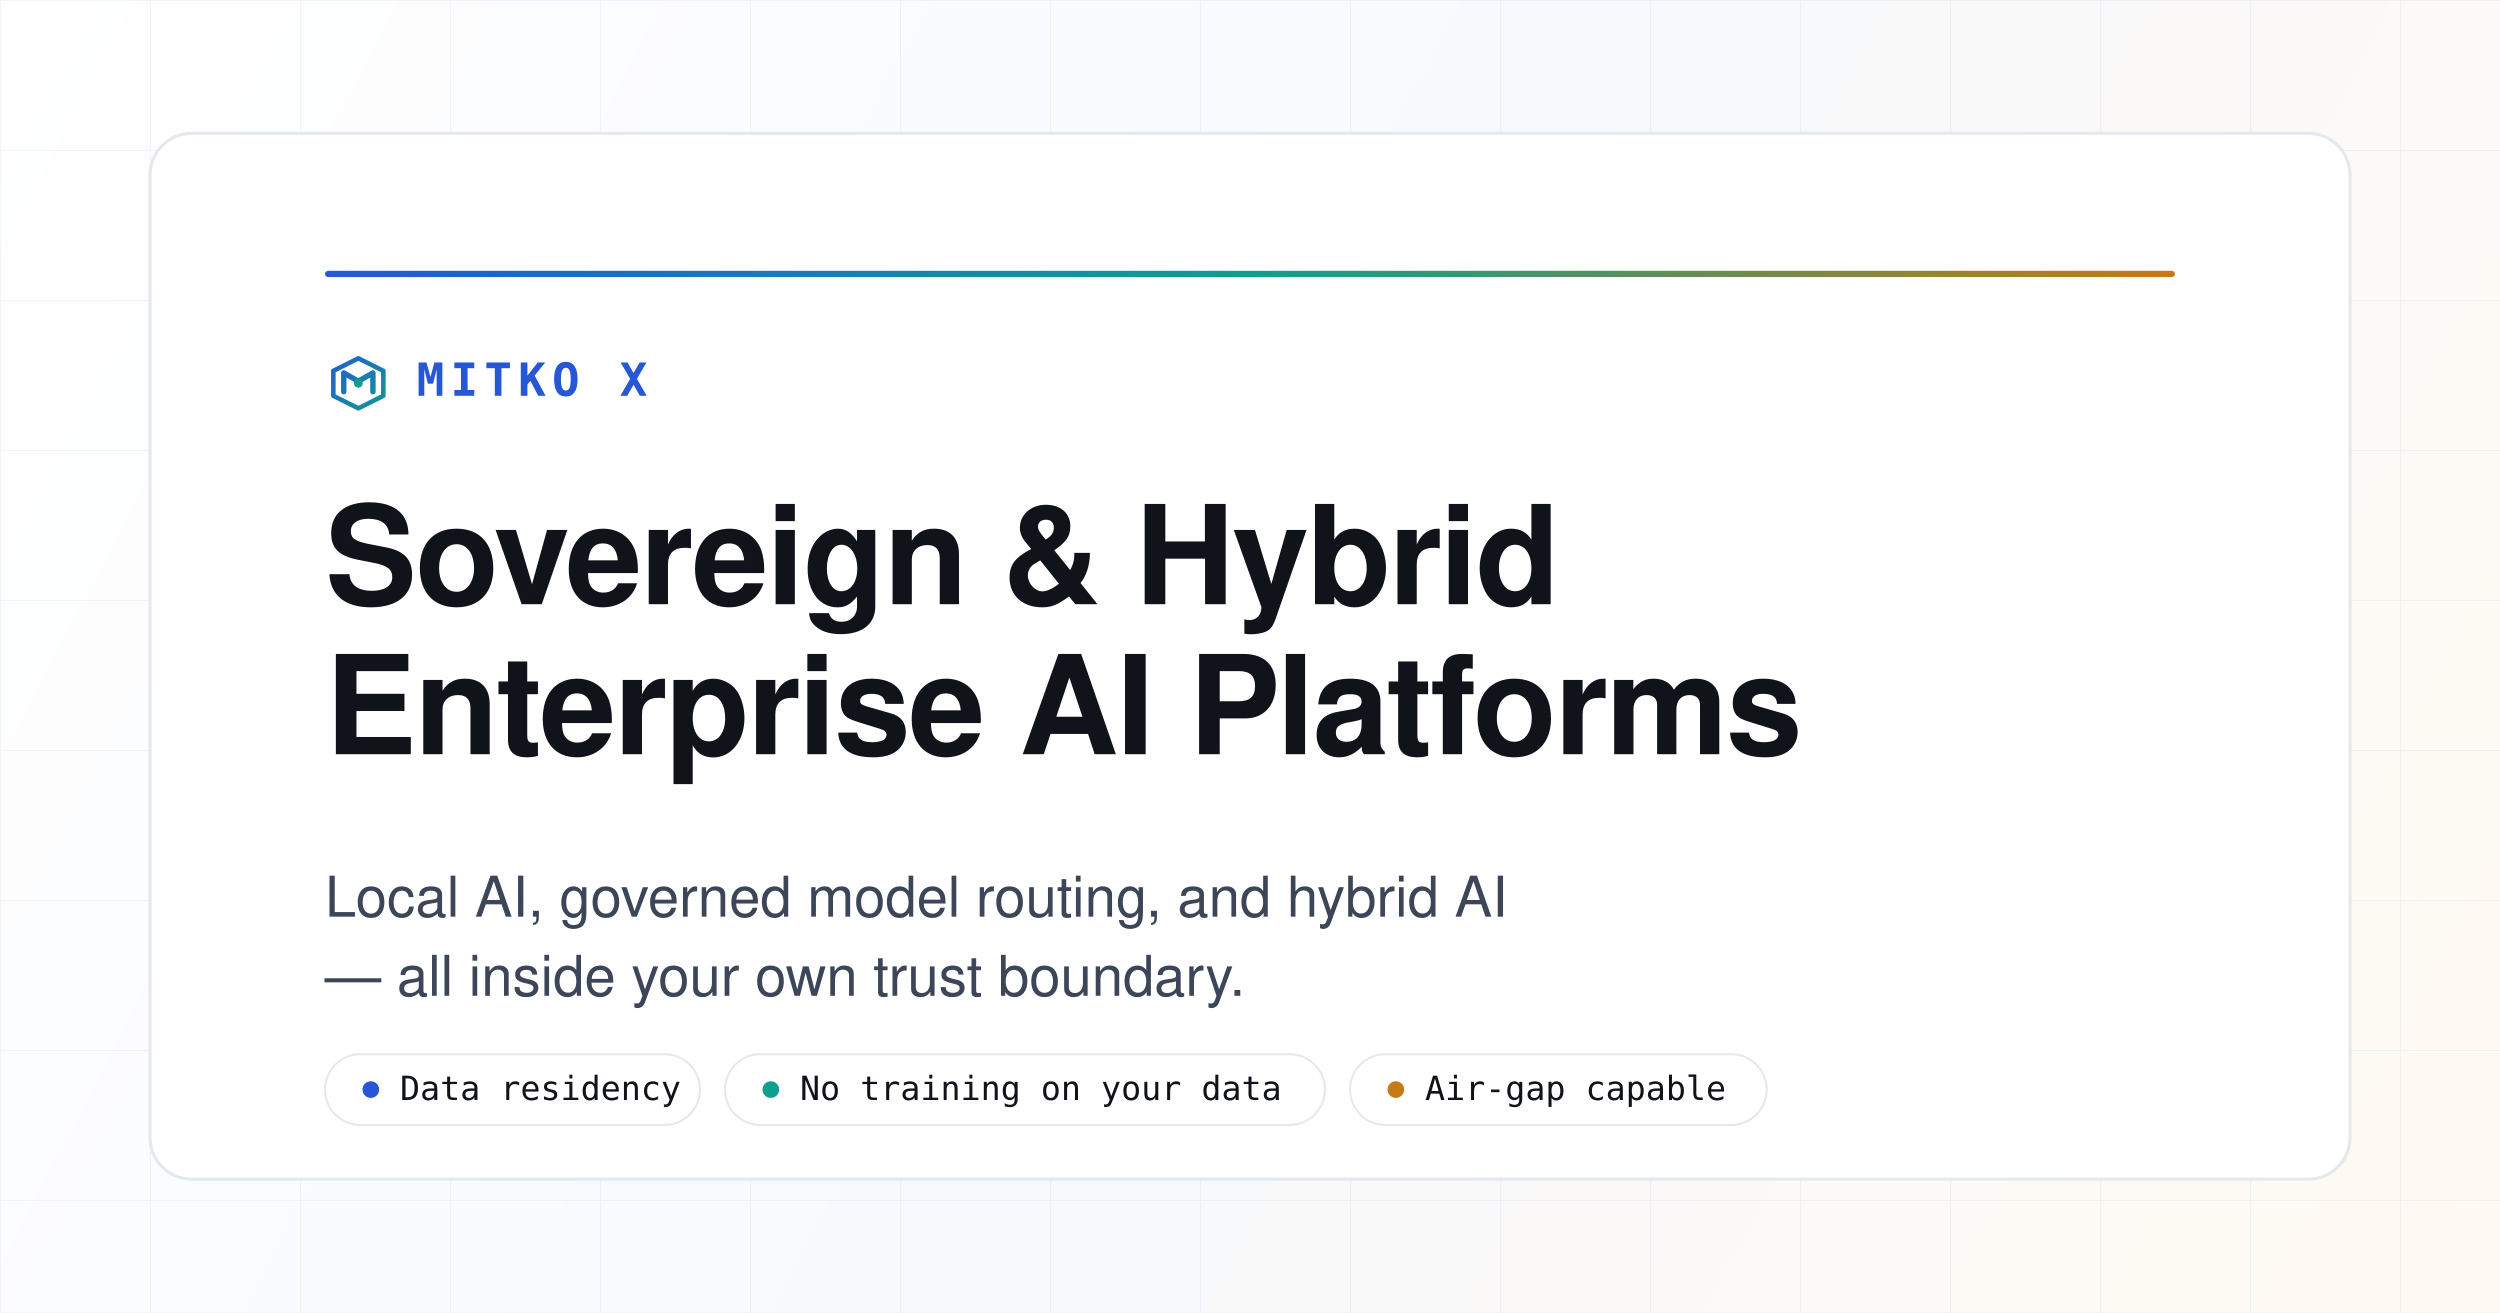
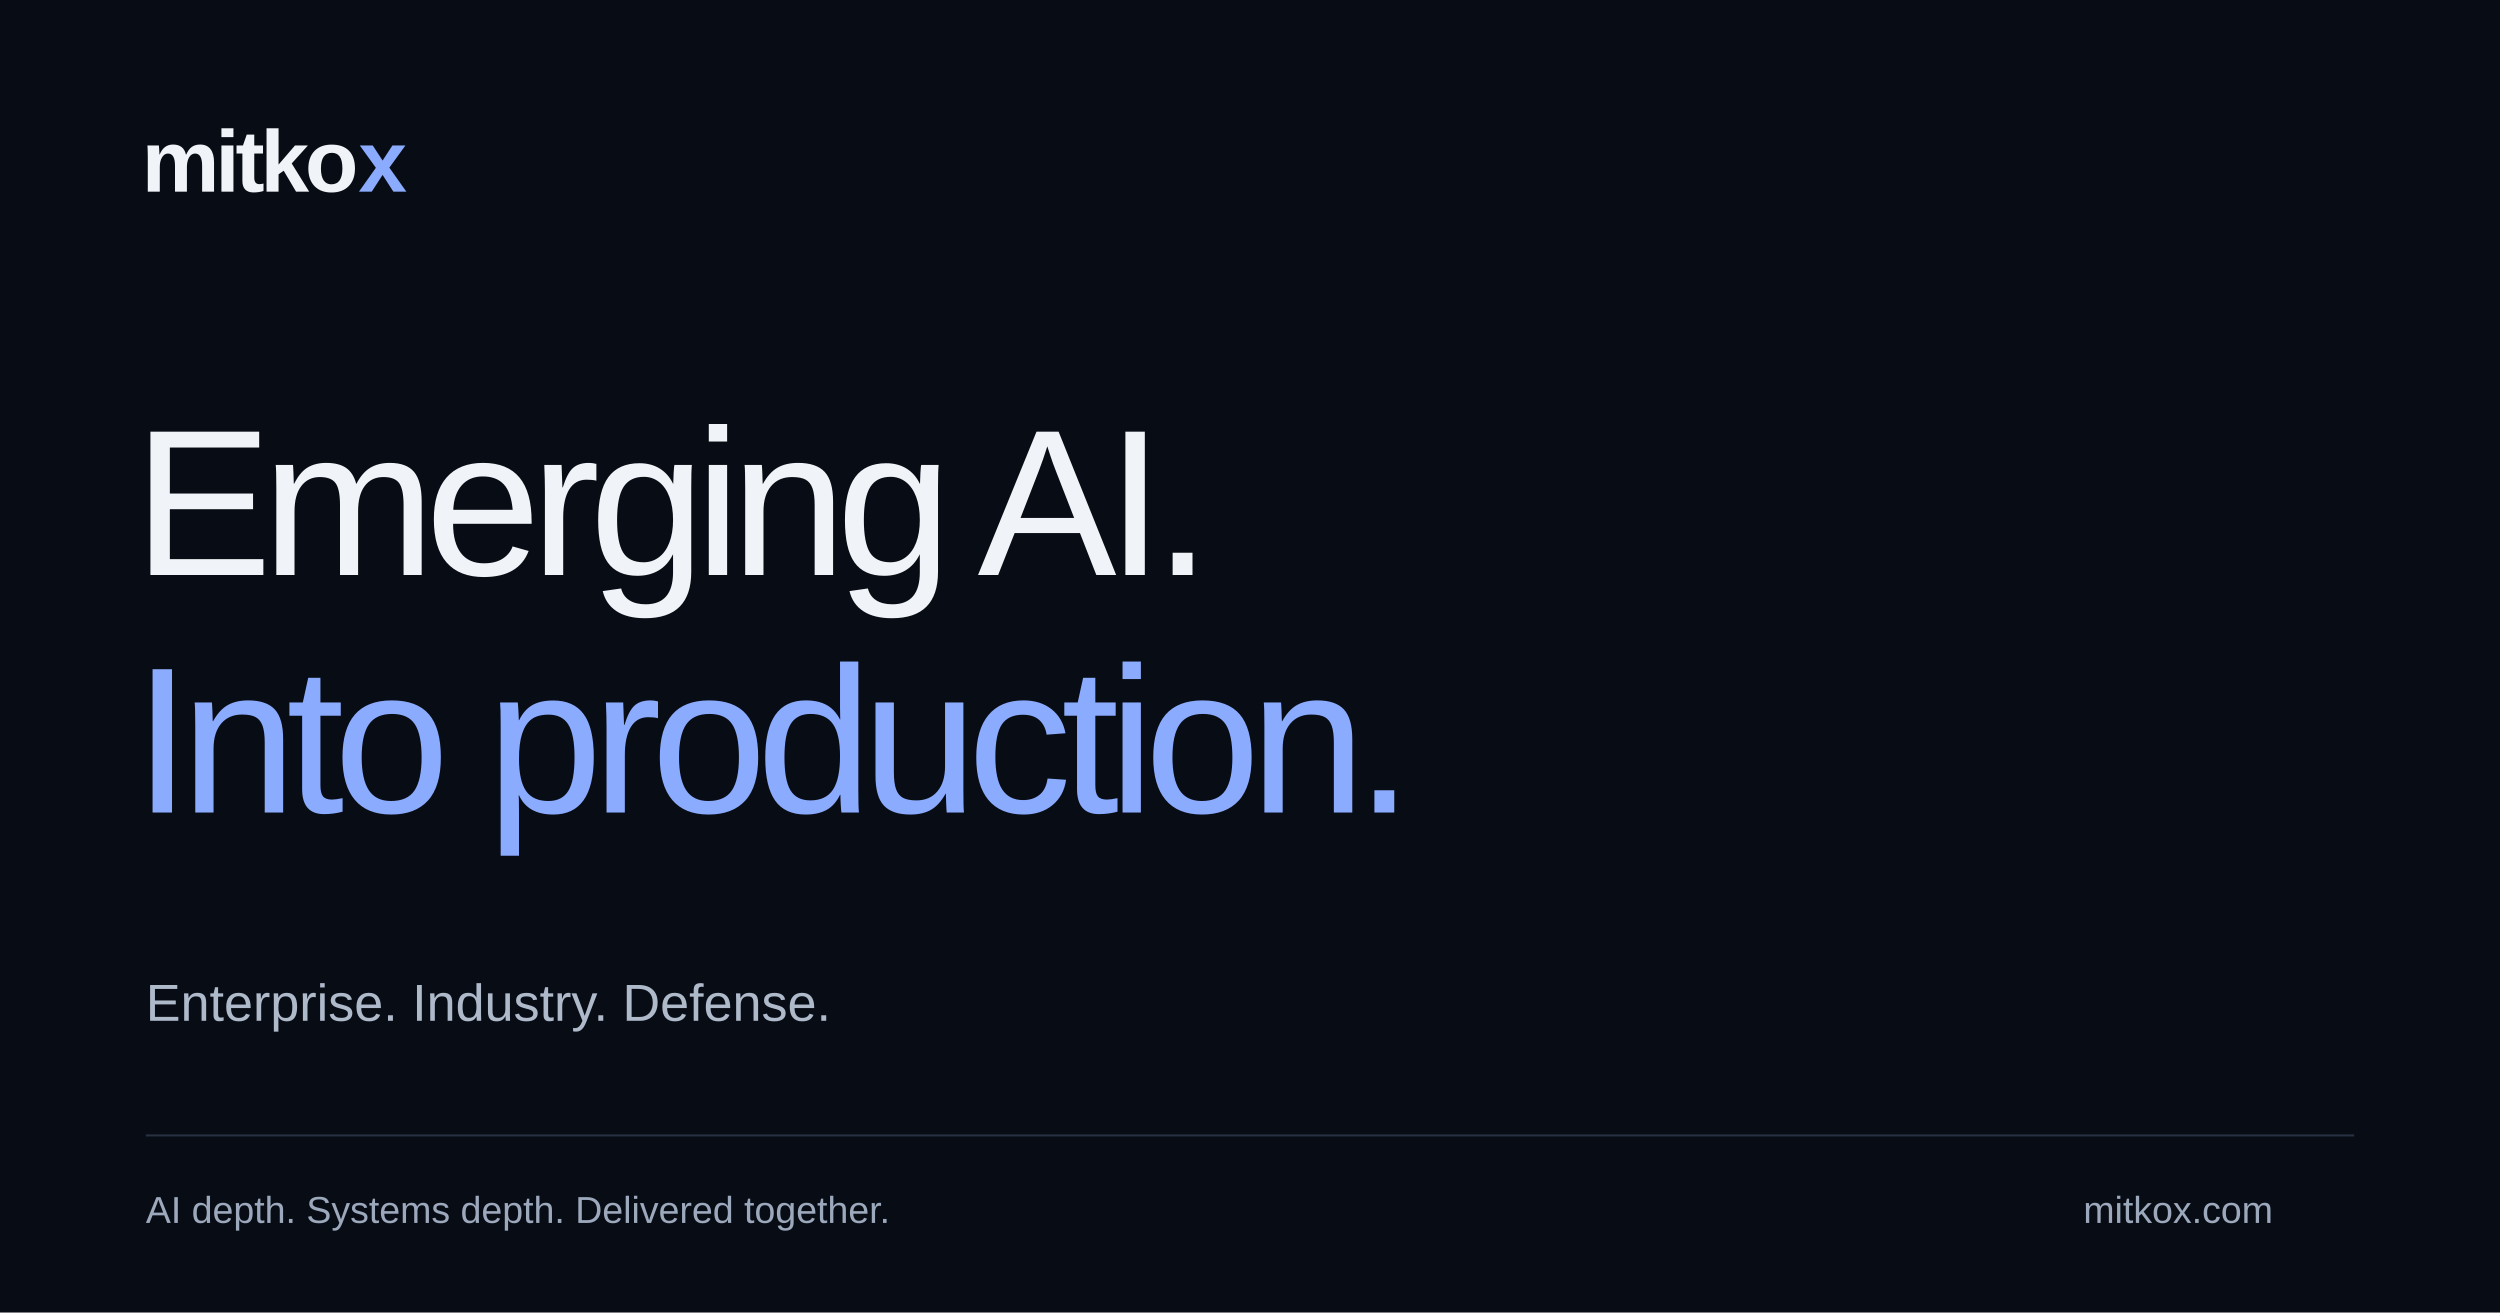
<svg xmlns="http://www.w3.org/2000/svg" width="1200" height="630" viewBox="0 0 1200 630">
-   <defs>
-     <linearGradient id="bg" x1="0" y1="0" x2="1200" y2="630" gradientUnits="userSpaceOnUse">
-       <stop offset="0" stop-color="#ffffff" />
-       <stop offset="0.5" stop-color="#f7f9fc" />
-       <stop offset="1" stop-color="#fffaf2" />
-     </linearGradient>
-     <linearGradient id="line" x1="156" y1="0" x2="1044" y2="0" gradientUnits="userSpaceOnUse">
-       <stop offset="0" stop-color="#2557d6" />
-       <stop offset="0.5" stop-color="#0f9f8f" />
-       <stop offset="1" stop-color="#c47a16" />
-     </linearGradient>
-     <linearGradient id="mark" x1="0" y1="0" x2="32" y2="32" gradientUnits="userSpaceOnUse">
-       <stop offset="0" stop-color="#2557d6" />
-       <stop offset="1" stop-color="#0f9f8f" />
-     </linearGradient>
-     <pattern id="grid" width="72" height="72" patternUnits="userSpaceOnUse">
-       <path d="M72 0H0V72" fill="none" stroke="#2557d6" stroke-opacity="0.06" stroke-width="1" />
-     </pattern>
-   </defs>
-   <rect width="1200" height="630" fill="url(#bg)" />
-   <rect width="1200" height="630" fill="url(#grid)" />
-   <rect x="72" y="64" width="1056" height="502" rx="20" fill="#ffffff" fill-opacity="0.96" stroke="#e4e8ef" stroke-width="1.5" />
-   <rect x="156" y="130" width="888" height="3" rx="1.5" fill="url(#line)" />
-   <g transform="translate(156 168)" fill="none" stroke-linecap="round" stroke-linejoin="round">
-     <path d="M16 4 28 10v12l-12 6-12-6V10l12-6Z" stroke="url(#mark)" stroke-width="2.2" />
-     <path d="M9 20V11l7 4 7-4v9" stroke="url(#mark)" stroke-width="2.6" />
-     <circle cx="16" cy="16" r="2.1" fill="#0f9f8f" />
+   <rect width="1200" height="630" fill="#080c14" />
+   <text x="68" y="92" font-family="Arial,Helvetica,sans-serif" font-weight="700" font-size="42" letter-spacing="-2" fill="#f0f3f8">mitko<tspan fill="#8babff">x</tspan>
+   </text>
+   <g font-family="Arial,Helvetica,sans-serif" font-weight="400" font-size="100" letter-spacing="-5">
+     <text x="64" y="276" fill="#f0f3f8">Emerging AI.</text>
+     <text x="64" y="390" fill="#8babff">Into production.</text>
  </g>
-   <text x="200" y="190" font-family="'IBM Plex Mono', Menlo, monospace" font-size="22" font-weight="600" letter-spacing="3" fill="#2557d6">MITKO X</text>
-   <g font-family="'Helvetica Neue', Helvetica, Arial, sans-serif" fill="#10131a" font-weight="800">
-     <text x="156" y="290" font-size="66" letter-spacing="-1">Sovereign &amp; Hybrid</text>
-     <text x="156" y="362" font-size="66" letter-spacing="-1">Enterprise AI Platforms</text>
-   </g>
-   <g font-family="'Helvetica Neue', Helvetica, Arial, sans-serif" fill="#3c4658" font-weight="500">
-     <text x="156" y="440" font-size="27">Local AI, governed model routing, and hybrid AI</text>
-     <text x="156" y="478" font-size="27">— all inside your own trust boundary.</text>
-   </g>
-   <g font-family="'IBM Plex Mono', Menlo, monospace" font-size="16" font-weight="500" fill="#10131a">
-     <g>
-       <rect x="156" y="506" width="180" height="34" rx="17" fill="#ffffff" stroke="#e4e8ef" />
-       <circle cx="178" cy="523" r="4" fill="#2557d6" />
-       <text x="192" y="528">Data residency</text>
-     </g>
-     <g>
-       <rect x="348" y="506" width="288" height="34" rx="17" fill="#ffffff" stroke="#e4e8ef" />
-       <circle cx="370" cy="523" r="4" fill="#0f9f8f" />
-       <text x="384" y="528">No training on your data</text>
-     </g>
-     <g>
-       <rect x="648" y="506" width="200" height="34" rx="17" fill="#ffffff" stroke="#e4e8ef" />
-       <circle cx="670" cy="523" r="4" fill="#c47a16" />
-       <text x="684" y="528">Air-gap capable</text>
-     </g>
-   </g>
+   <text x="70" y="490" font-family="Arial,Helvetica,sans-serif" font-size="25" fill="#aeb9ca">Enterprise. Industry. Defense.</text>
+   <path d="M70 545h1060" stroke="#273142" />
+   <text x="70" y="587" font-family="Arial,Helvetica,sans-serif" font-size="18" fill="#9ca8bb">AI depth. Systems depth. Delivered together.</text>
+   <text x="1000" y="587" font-family="Arial,Helvetica,sans-serif" font-size="18" fill="#9ca8bb">mitkox.com</text>
</svg>
